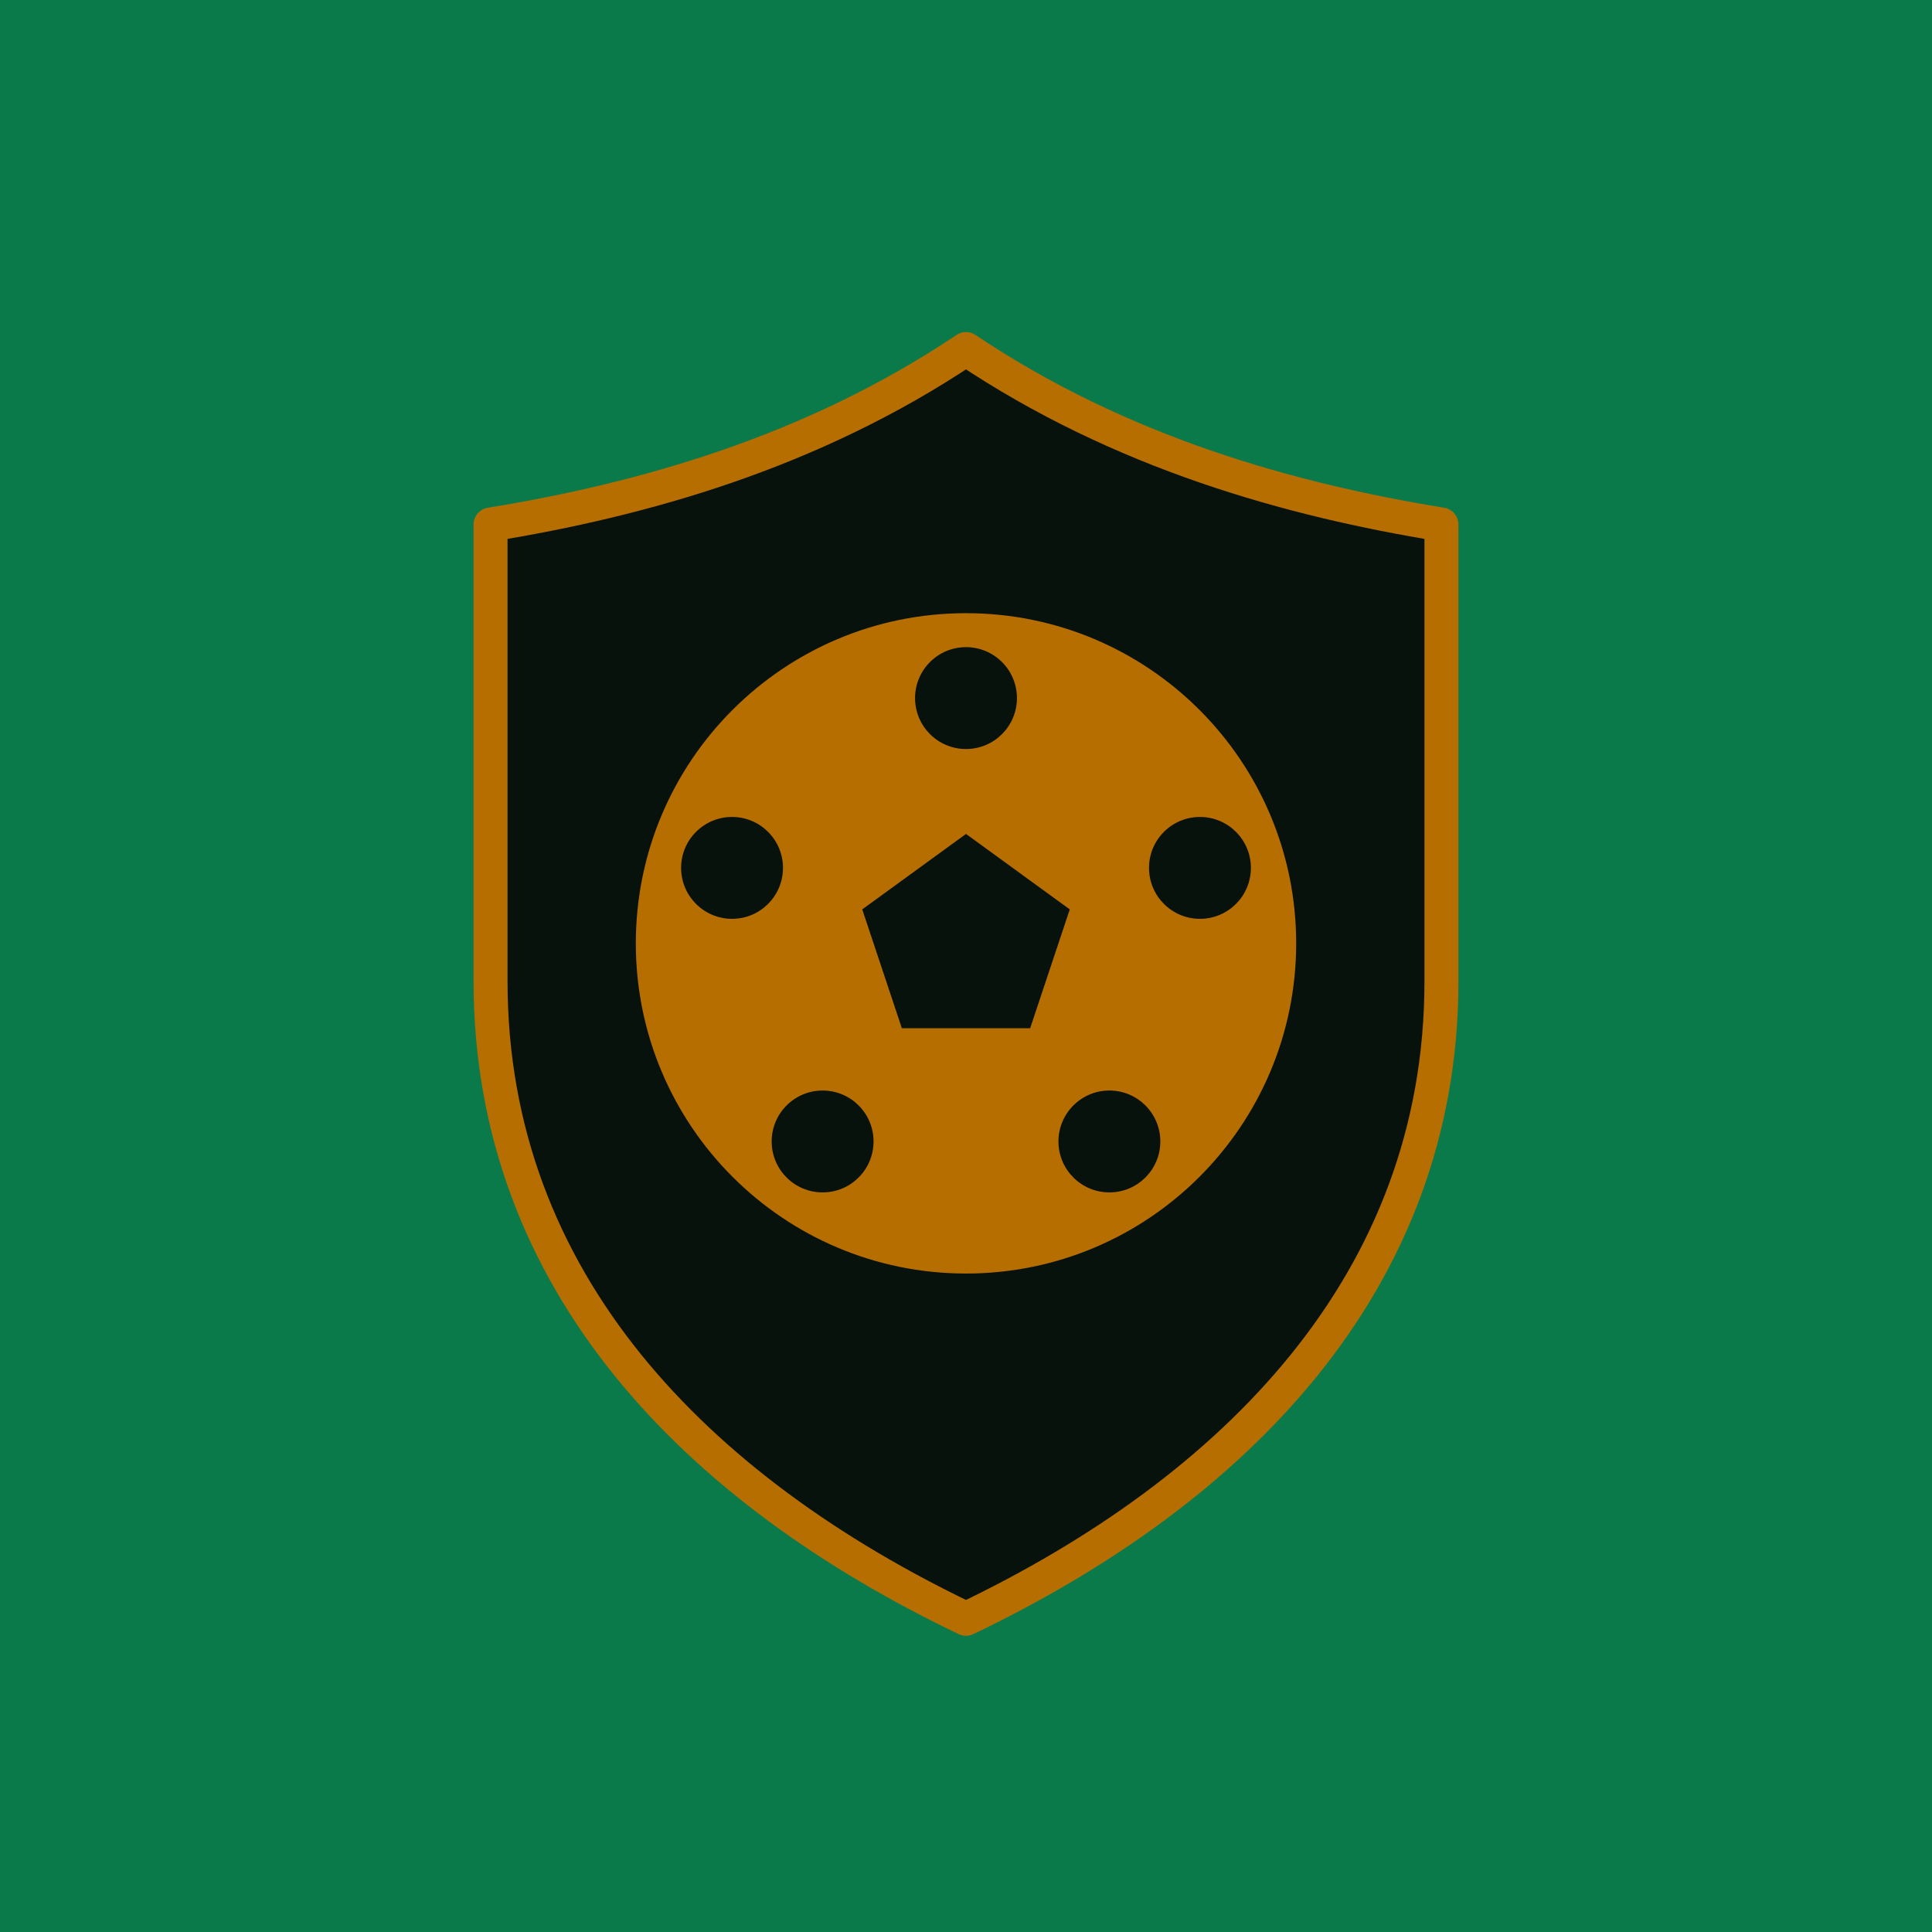
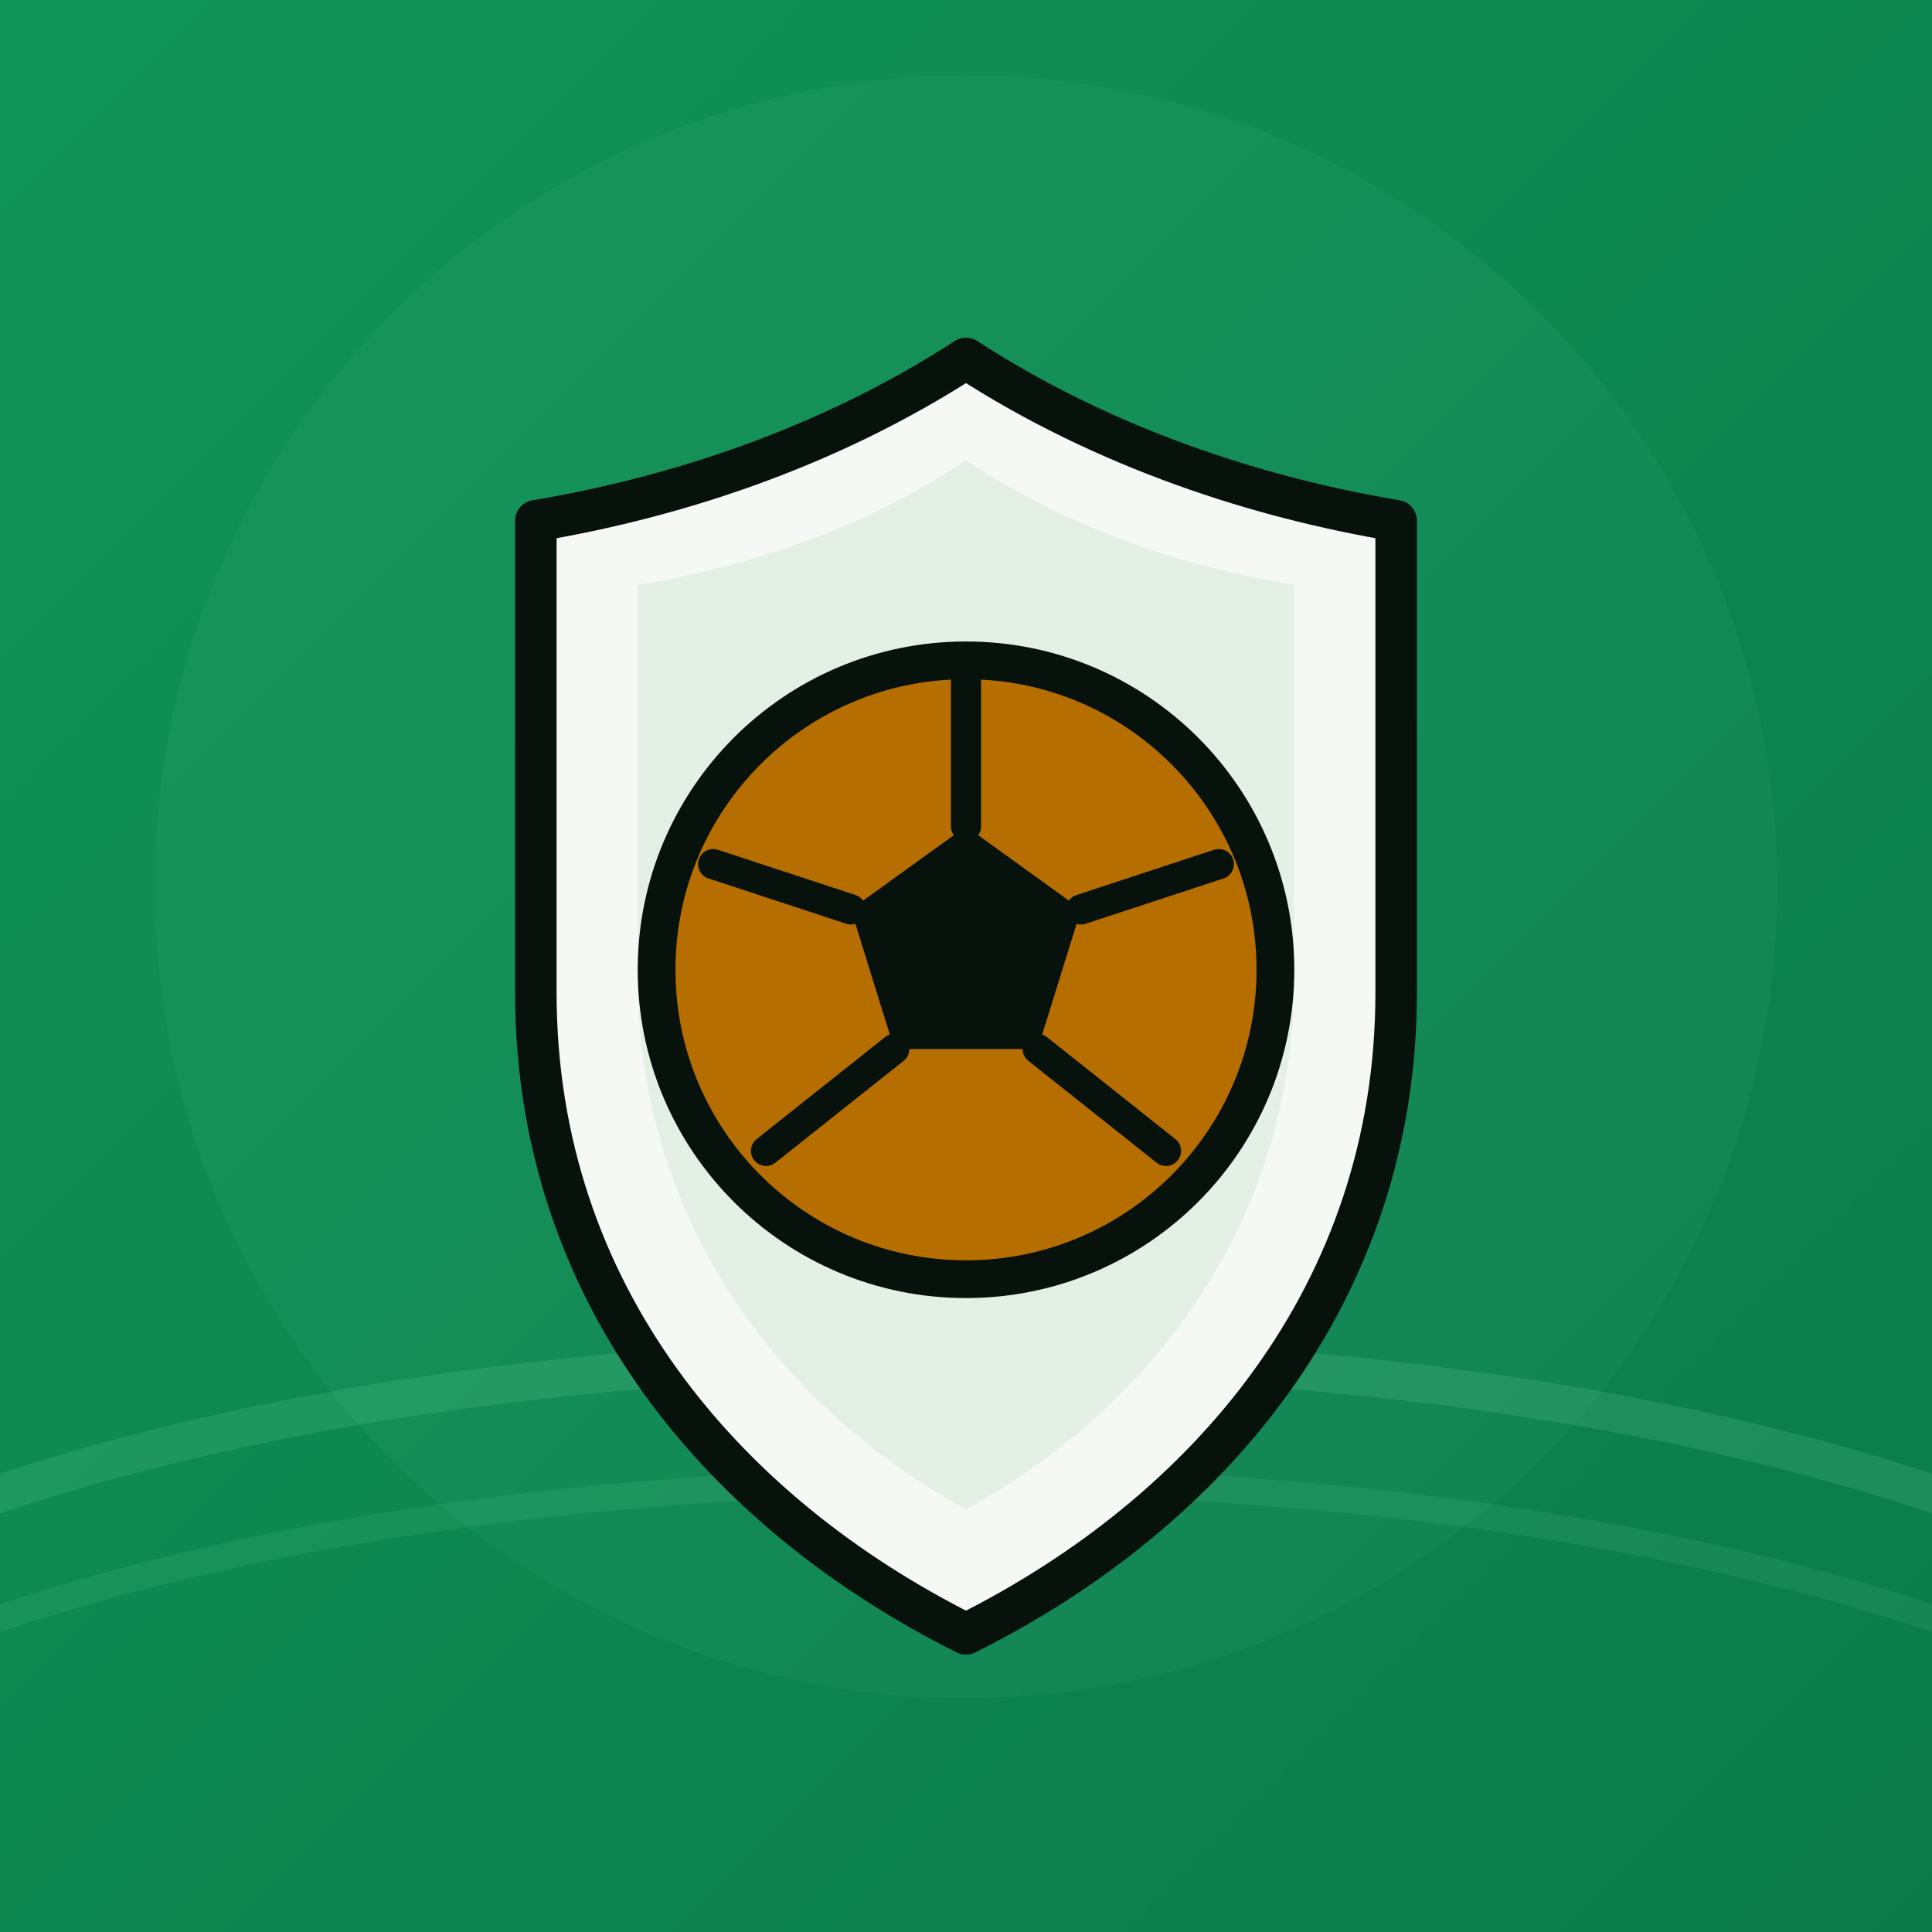
<svg xmlns="http://www.w3.org/2000/svg" viewBox="0 0 1024 1024" width="1024" height="1024">
-   <rect width="1024" height="1024" fill="#0B7A4B" />
-   <path d="M512 185 C430 240 340 265 260 278 L260 520 C260 680 370 790 512 858 C654 790 764 680 764 520 L764 278 C684 265 594 240 512 185 Z" fill="#07120D" stroke="#B76E00" stroke-width="18" stroke-linejoin="round" />
-   <circle cx="512" cy="500" r="175" fill="#B76E00" />
-   <path d="M512 442 L567 482 L546 545 L478 545 L457 482 Z" fill="#07120D" />
-   <circle cx="512" cy="370" r="27" fill="#07120D" />
-   <circle cx="636" cy="460" r="27" fill="#07120D" />
-   <circle cx="588" cy="605" r="27" fill="#07120D" />
-   <circle cx="436" cy="605" r="27" fill="#07120D" />
-   <circle cx="388" cy="460" r="27" fill="#07120D" />
+   <defs>
+     <linearGradient id="field" x1="0" y1="0" x2="1" y2="1">
+       <stop offset="0" stop-color="#109457" />
+       <stop offset="1" stop-color="#0B7A4B" />
+     </linearGradient>
+   </defs>
+   <g>
+     <rect width="1024" height="1024" fill="url(#field)" />
+     <circle cx="512" cy="470" r="430" fill="#6FD3A4" opacity=".07" />
+     <path d="M-40 806 C260 690 764 690 1064 806" fill="none" stroke="#6FD3A4" stroke-opacity=".18" stroke-width="20" stroke-linecap="round" />
+     <path d="M-40 872 C260 756 764 756 1064 872" fill="none" stroke="#6FD3A4" stroke-opacity=".12" stroke-width="14" stroke-linecap="round" />
+     <path d="M512 190 C438 238 356 264 284 276 L284 526 C284 686 384 802 512 866 C640 802 740 686 740 526 L740 276 C668 264 586 238 512 190 Z" fill="#F6F8F5" stroke="#07120D" stroke-width="22" stroke-linejoin="round" />
+     <path d="M512 244 C458 280 398 300 338 310 L338 518 C338 644 410 744 512 800 C614 744 686 644 686 518 L686 310 C626 300 566 280 512 244 Z" fill="#E4F0E5" />
+     <circle cx="512" cy="514" r="164" fill="#B76E00" stroke="#07120D" stroke-width="20" />
+     <path d="M512 438 L573 482 L550 556 L474 556 L451 482 Z" fill="#07120D" />
+     <g stroke="#07120D" stroke-width="16" stroke-linecap="round">
+       <path d="M512 438 L512 358" />
+       <path d="M573 482 L646 458" />
+       <path d="M550 556 L618 610" />
+       <path d="M474 556 L406 610" />
+       <path d="M451 482 L378 458" />
+     </g>
+   </g>
</svg>
